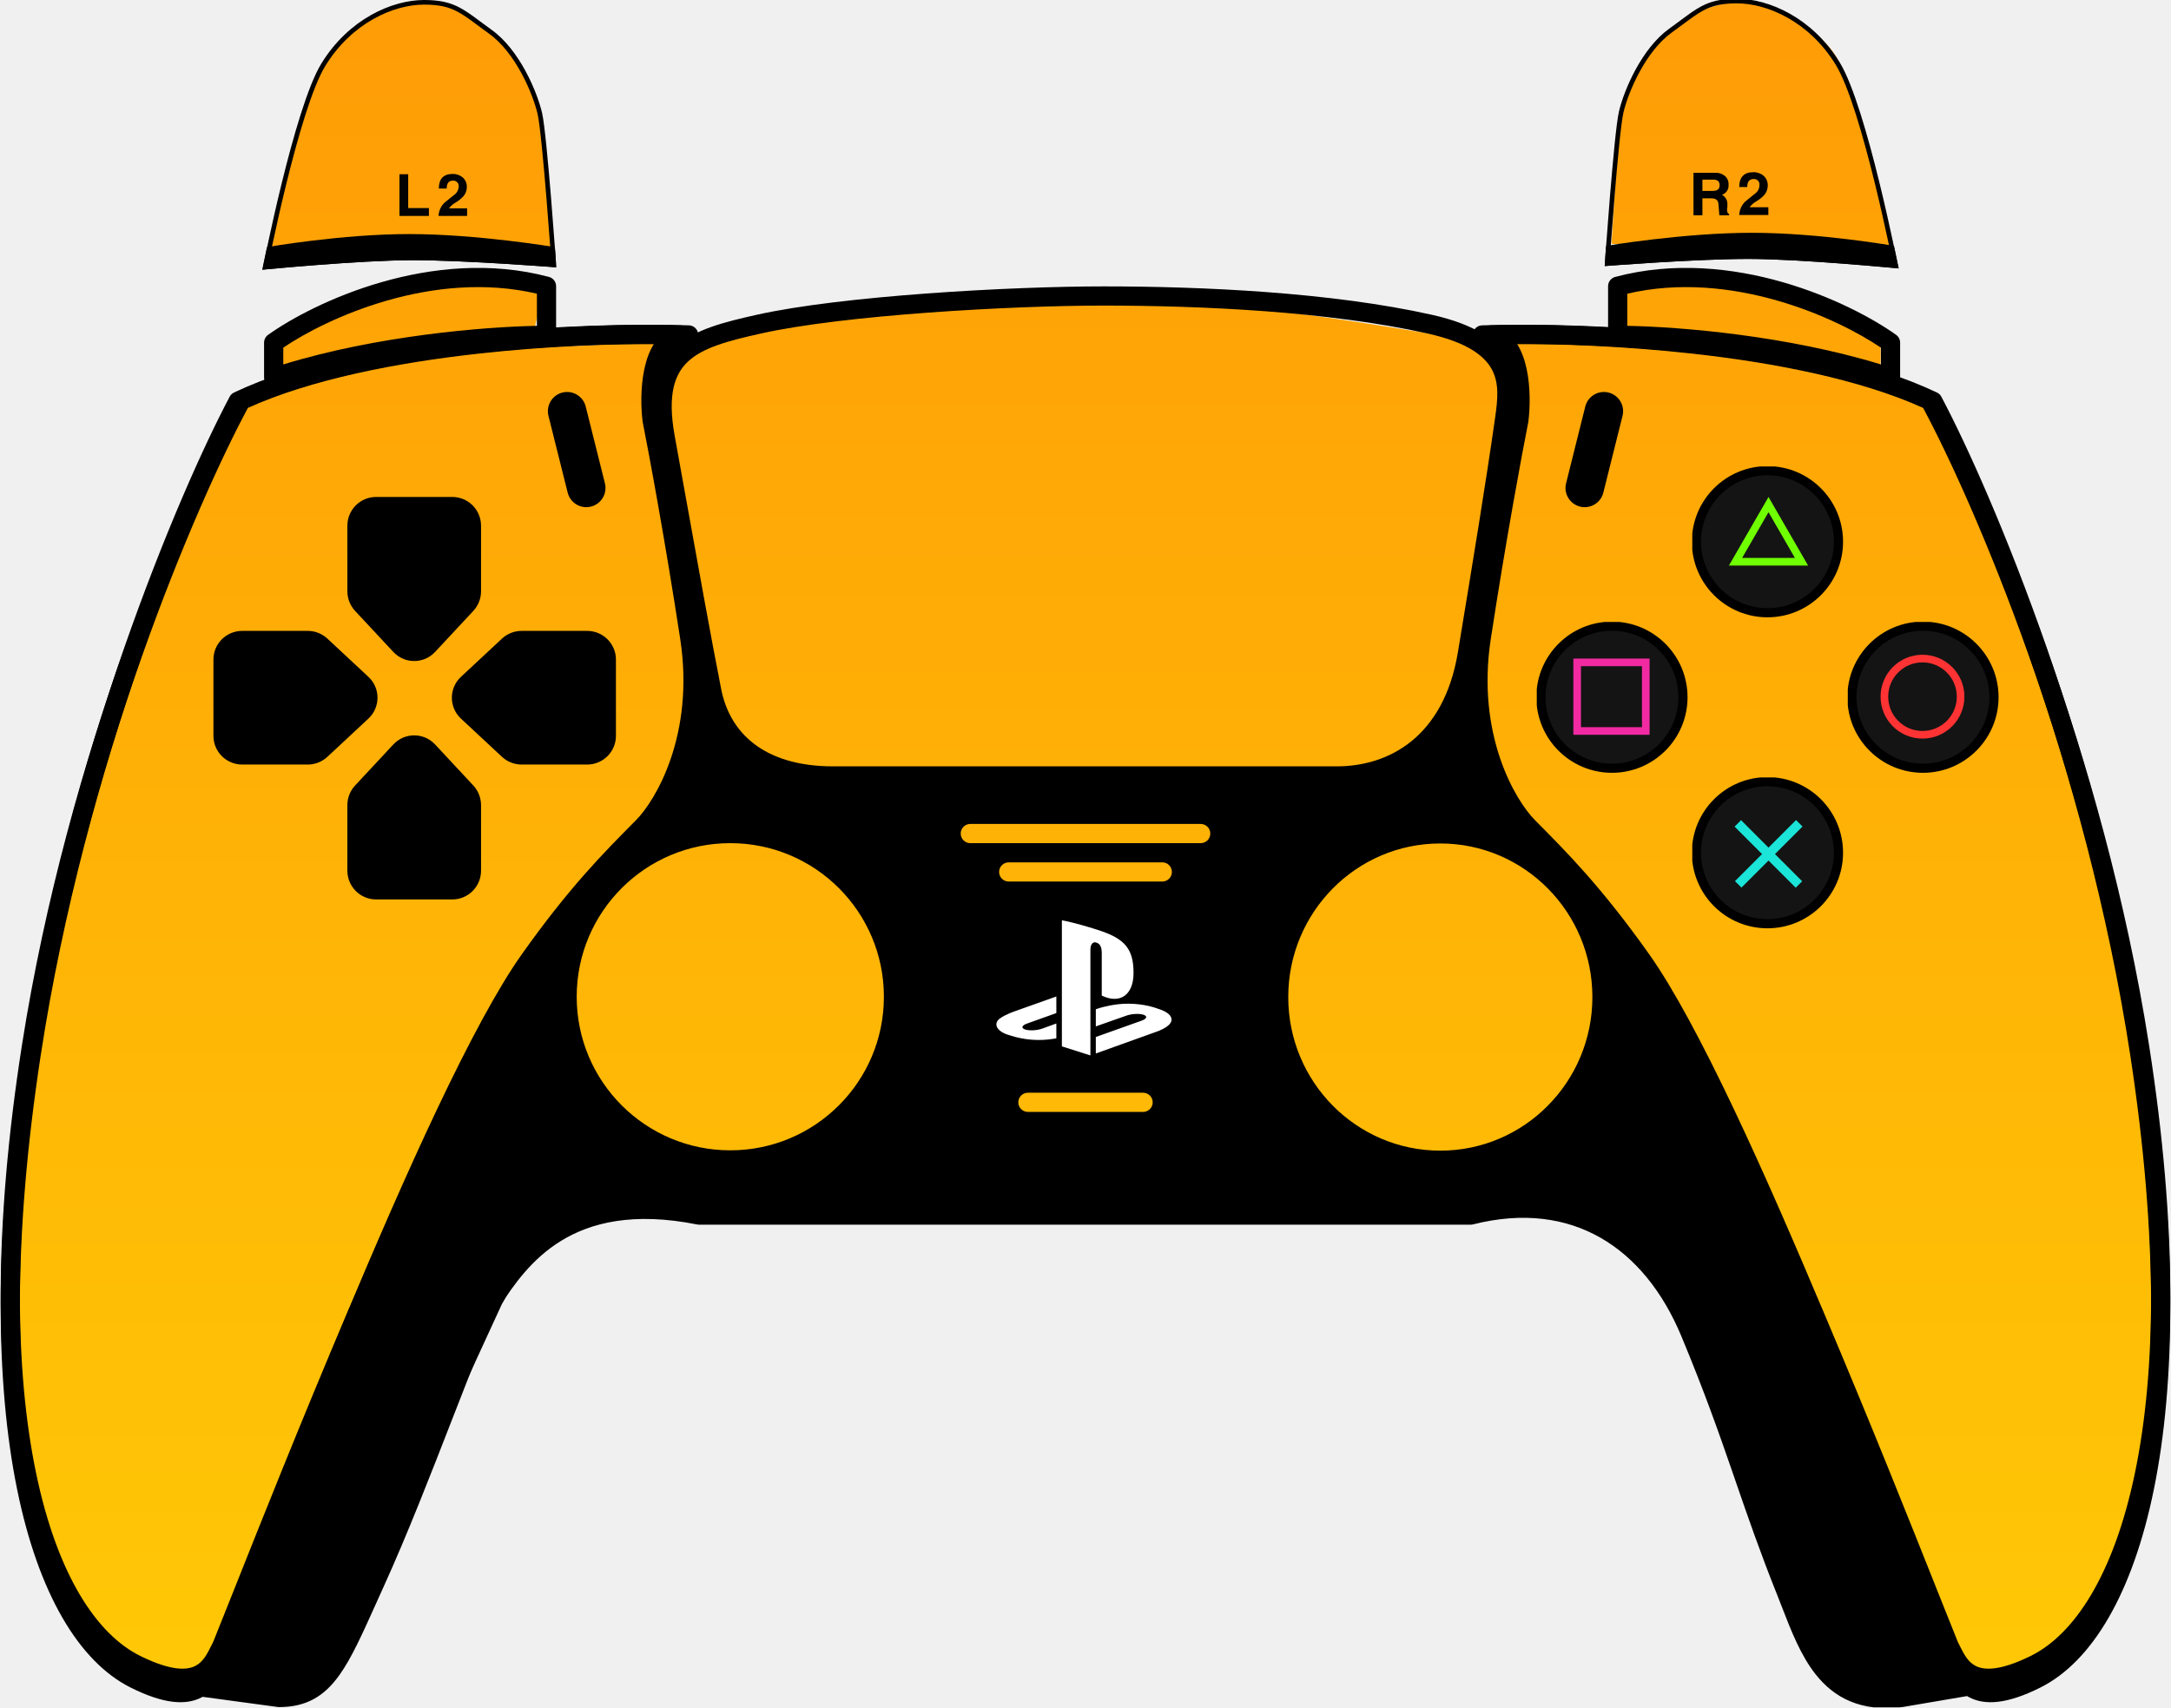
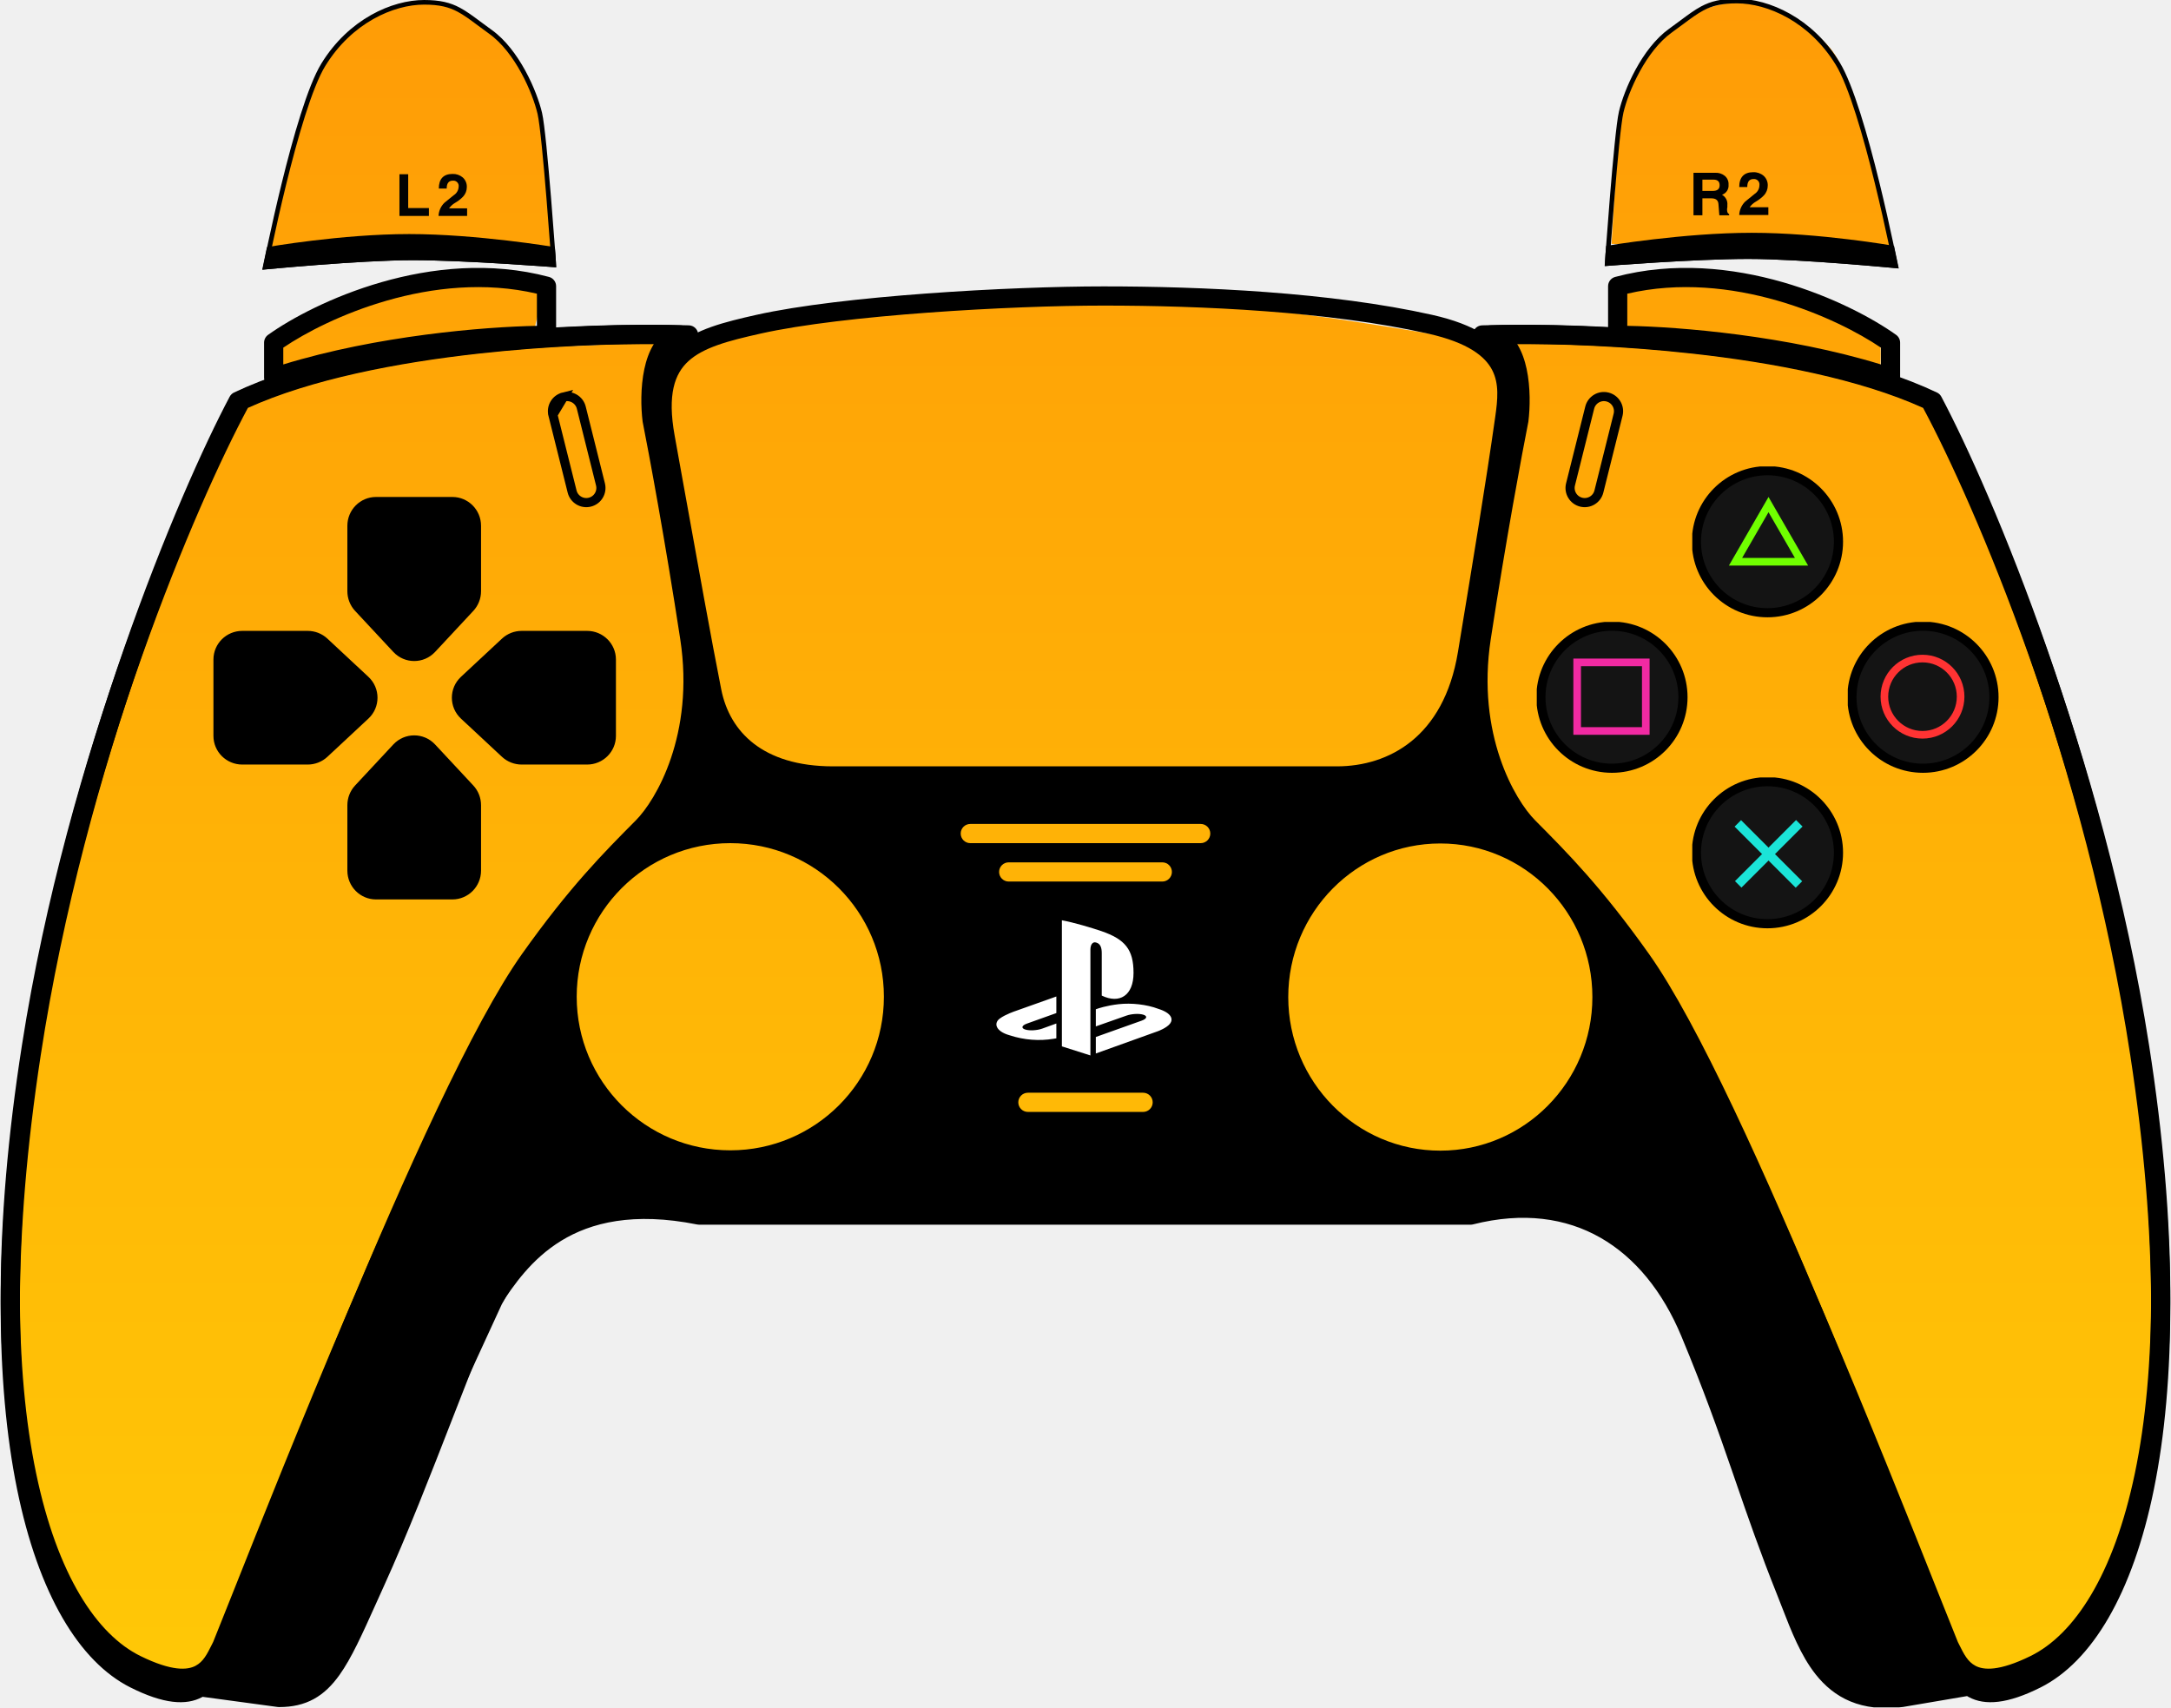
<svg xmlns="http://www.w3.org/2000/svg" width="712" height="560" viewBox="0 0 712 560" fill="none">
  <g clip-path="url(#clip0_1_2)">
    <path d="M60 551.5C18.143 541.059 5.842 510.495 3.5 412.5C11.935 296.307 29.212 235.764 77 134C78.865 133.216 87.803 129.126 89 126.5C91.509 120.996 85.618 115.134 89 112C101.52 100.396 116.564 96.037 131 93.5C139.36 92.031 166.169 88.001 176 93.5C182.154 96.942 170.53 109.592 178 112C188.344 115.334 202.011 111.727 214 112H229C322.852 91.929 378.955 93.306 483.5 112C500.408 111.443 515.125 111.314 528.5 111.725C531.22 111.809 527.884 93.871 530.5 94C559.211 86.691 591.556 94.318 616 111C617.817 111.555 615.649 126.32 617.5 126.915C622.351 128.472 627.333 130.165 632.5 132C678.282 226.127 690.219 281.144 704 380.5C710.777 447.349 708.921 482.812 683 538L647.5 552.5L520.5 388L402 392.5L201.5 388L145.5 412.5L80 551.5H60Z" fill="url(#paint0_linear_1_2)" />
    <path d="M108.5 16.5C97.591 38.294 93.653 53.206 88 81.5L181.5 83L178 39.5C174.989 27.31 171.772 21.651 163 12C152.484 2.263 146.686 -0.095 133.5 1C122.35 4.42 116.937 7.929 108.5 16.5Z" fill="url(#paint1_linear_1_2)" />
    <path d="M528.5 80L620 82C616.114 58.965 613.191 46.172 604 24C603.099 11.22 576.931 -0.79 572 1C569.455 -0.419 553 3 549 10C546.125 10.794 533.166 23.74 531 40L528.5 80Z" fill="url(#paint2_linear_1_2)" />
    <path fill-rule="evenodd" clip-rule="evenodd" d="M157.409 345.689C159.742 340.762 162.128 335.722 164.575 330.549C178.364 306.235 188.993 291.786 218.476 263.046C223.737 256.575 226.862 247.638 232.581 227.28C239.967 243.645 246.651 250.391 265.829 255.49H443.149C461.373 250.494 470.018 244.614 481.937 227.28L493.02 263.046C525.643 297.858 542.101 317.38 559.515 352.21C595.811 428.373 614.975 471.386 643.137 549.68L629.536 555.725C614.163 559.148 606.394 556.329 594.274 541.62C586.232 521.479 580.042 504.632 573.853 487.792C567.288 469.926 560.725 452.067 551.959 430.291C534.353 396.215 519.384 393.369 481.937 399.059H232.581C194.757 393.553 179.942 399.943 164.575 427.773L118.23 528.523C107.565 551.971 101.733 557.234 91.531 555.725L66.847 552.199C100.174 466.576 122.941 418.488 157.409 345.689ZM315.07 273.393C315.07 271.655 316.48 270.245 318.219 270.245H393.781C395.52 270.245 396.93 271.655 396.93 273.393C396.93 275.132 395.52 276.542 393.781 276.542H318.219C316.48 276.542 315.07 275.132 315.07 273.393ZM330.812 282.839C329.074 282.839 327.664 284.248 327.664 285.987C327.664 287.726 329.074 289.135 330.812 289.135H381.188C382.926 289.135 384.336 287.726 384.336 285.987C384.336 284.248 382.926 282.839 381.188 282.839H330.812ZM337.109 358.401C335.371 358.401 333.961 359.811 333.961 361.55C333.961 363.288 335.371 364.698 337.109 364.698H374.891C376.629 364.698 378.039 363.288 378.039 361.55C378.039 359.811 376.629 358.401 374.891 358.401H337.109ZM472.366 276.647C444.823 276.647 422.495 299.201 422.495 327.023C422.495 354.844 444.823 377.398 472.366 377.398C499.91 377.398 522.237 354.844 522.237 327.023C522.237 299.201 499.91 276.647 472.366 276.647ZM189.133 326.917C189.133 299.095 211.686 276.542 239.508 276.542C267.329 276.542 289.883 299.095 289.883 326.917C289.883 354.738 267.329 377.292 239.508 377.292C211.686 377.292 189.133 354.738 189.133 326.917Z" fill="black" />
    <path fill-rule="evenodd" clip-rule="evenodd" d="M383.704 335.764C382.581 337.179 379.833 338.189 379.833 338.189L359.385 345.533V340.117L374.433 334.755C376.141 334.143 376.403 333.278 375.015 332.824C373.63 332.369 371.121 332.499 369.412 333.114L359.385 336.645V331.024L359.963 330.828C359.963 330.828 362.86 329.803 366.934 329.352C371.009 328.903 375.997 329.413 379.914 330.897C384.327 332.292 384.824 334.348 383.704 335.764ZM361.331 326.54V312.688C361.331 311.061 361.031 309.564 359.505 309.14C358.336 308.765 357.61 309.85 357.61 311.476V346.165L348.255 343.196V301.835C352.233 302.573 358.028 304.319 361.143 305.369C369.066 308.089 371.752 311.475 371.752 319.103C371.752 326.537 367.163 329.355 361.331 326.54ZM331.089 339.551C326.558 338.275 325.804 335.616 327.869 334.085C329.778 332.67 333.024 331.606 333.024 331.606L346.438 326.836V332.274L336.785 335.728C335.08 336.34 334.818 337.206 336.203 337.66C337.59 338.114 340.1 337.985 341.808 337.372L346.438 335.692V340.556C346.144 340.608 345.817 340.661 345.514 340.711C340.883 341.468 335.95 341.153 331.089 339.551Z" fill="white" />
    <g clip-path="url(#clip1_1_2)">
      <path d="M556.358 279.675C556.358 266.81 566.787 256.381 579.652 256.381C592.517 256.381 602.946 266.81 602.946 279.675C602.946 292.54 592.517 302.969 579.652 302.969C566.787 302.969 556.358 292.54 556.358 279.675Z" fill="#141414" stroke="black" stroke-width="3" />
      <rect x="571" y="269" width="28.336" height="3" transform="rotate(45 571 269)" fill="#1BE4D8" />
      <rect x="569" y="289" width="28.336" height="3" transform="rotate(-45 569 289)" fill="#1BE4D8" />
    </g>
    <g clip-path="url(#clip2_1_2)">
      <path d="M607.358 228.675C607.358 215.81 617.787 205.381 630.652 205.381C643.517 205.381 653.946 215.81 653.946 228.675C653.946 241.54 643.517 251.969 630.652 251.969C617.787 251.969 607.358 241.54 607.358 228.675Z" fill="#141414" stroke="black" stroke-width="3" />
      <circle cx="630.5" cy="228.5" r="12.5" stroke="#FF3333" stroke-width="2.5" />
    </g>
    <g clip-path="url(#clip3_1_2)">
      <path d="M556.358 177.675C556.358 164.81 566.787 154.381 579.652 154.381C592.517 154.381 602.946 164.81 602.946 177.675C602.946 190.54 592.517 200.969 579.652 200.969C566.787 200.969 556.358 190.54 556.358 177.675Z" fill="#141414" stroke="black" stroke-width="3" />
      <path d="M569.175 184.25L580 165.5L590.825 184.25H569.175Z" stroke="#70FF00" stroke-width="2.5" />
    </g>
    <g clip-path="url(#clip4_1_2)">
      <path d="M505.358 228.675C505.358 215.81 515.787 205.381 528.652 205.381C541.517 205.381 551.946 215.81 551.946 228.675C551.946 241.54 541.517 251.969 528.652 251.969C515.787 251.969 505.358 241.54 505.358 228.675Z" fill="#141414" stroke="black" stroke-width="3" />
      <rect x="517.25" y="217.25" width="22.5" height="22.5" stroke="#F12AA2" stroke-width="2.5" />
    </g>
-     <path fill-rule="evenodd" clip-rule="evenodd" d="M248.055 103.269C275.943 97.017 331.296 93.932 361.938 93.932C393.925 93.932 436.365 95.794 469.702 103.269C483.882 106.449 491.472 111.725 494.962 118.47C498.363 125.041 497.375 132.21 496.605 137.65C493.542 159.279 489.258 185.217 484.371 214.801L484.356 214.889C481.804 230.341 475.356 241.11 466.866 247.997C458.408 254.858 448.185 257.651 438.42 257.651H273.218C260.452 257.651 250.55 254.425 243.38 248.893C236.199 243.352 232.018 235.697 230.36 227.335C227.166 211.224 222.54 185.525 217.345 156.669C216.592 152.486 215.827 148.236 215.053 143.94C212.437 129.428 214.734 120.025 221.509 113.816C224.762 110.836 228.835 108.802 233.294 107.221C237.747 105.643 242.786 104.451 248.055 103.269ZM361.938 100.229C331.395 100.229 276.614 103.319 249.433 109.413C244.144 110.599 239.449 111.72 235.397 113.157C231.352 114.59 228.151 116.271 225.764 118.459C221.26 122.586 218.819 129.337 221.25 142.823C222.024 147.121 222.789 151.371 223.542 155.553C228.74 184.425 233.355 210.059 236.537 226.11C237.939 233.181 241.406 239.417 247.227 243.908C253.058 248.407 261.512 251.354 273.218 251.354H438.42C447.012 251.354 455.757 248.9 462.9 243.106C470.012 237.337 475.801 228.043 478.144 213.863L478.148 213.835C483.043 184.202 487.318 158.323 490.37 136.767C491.175 131.078 491.717 125.901 489.37 121.363C487.112 117 481.677 112.407 468.324 109.413C435.688 102.096 393.814 100.229 361.938 100.229Z" fill="black" />
-     <path fill-rule="evenodd" clip-rule="evenodd" d="M154.424 109.754C181.74 106.658 207.658 106.187 223.229 106.709C224.796 106.762 226.087 107.961 226.254 109.522C226.42 111.082 225.412 112.526 223.891 112.909C220.83 113.679 218.646 116.893 217.485 122.311C216.383 127.455 216.502 133.381 216.977 137.293C219.059 147.779 224.394 176.496 229.321 208.711C234.416 242.028 220.882 265.571 213.014 273.487L213.007 273.494C202.498 284.066 191.599 295.031 176.322 316.547C160.77 338.451 138.534 387.754 118.531 435.832C103.504 471.952 89.856 507.08 81.385 528.882C78.609 536.027 76.39 541.74 74.86 545.588C74.828 545.669 74.792 545.749 74.753 545.826C74.604 546.127 74.445 546.462 74.273 546.823C73.714 548.002 73.02 549.466 72.085 550.946L91.737 553.603C95.152 553.578 97.749 552.917 99.926 551.714C102.164 550.482 104.181 548.557 106.222 545.696C109.751 540.747 112.965 533.609 117.425 523.7C118.284 521.794 119.188 519.784 120.149 517.669C127.755 500.935 135.546 480.909 142.284 463.588L142.869 462.084C146.296 453.277 149.44 445.217 152.116 438.775C154.748 432.438 157.047 427.359 158.788 424.732C163.201 418.072 169.673 408.378 180.779 401.578C191.95 394.738 207.449 391.025 229.602 395.386H481.915C499.583 391.013 515.164 393.15 528.016 400.487C540.913 407.851 550.762 420.28 557.259 435.904C564.748 453.914 569.494 467.365 573.937 480.224C574.357 481.443 574.776 482.657 575.194 483.868C579.177 495.425 583.091 506.777 588.758 520.95C589.35 522.422 589.916 523.886 590.483 525.334C593.399 532.825 596.15 539.884 600.382 545.243C602.831 548.344 605.703 550.744 609.279 552.23C612.843 553.704 617.333 554.359 623.158 553.634L639.825 550.807C638.937 549.372 638.27 547.964 637.728 546.823C637.552 546.462 637.395 546.127 637.244 545.826C637.206 545.749 637.174 545.669 637.143 545.588C635.613 541.74 633.39 536.028 630.613 528.884C622.144 507.082 608.498 471.953 593.468 435.832C573.466 387.754 551.23 338.451 535.678 316.547C520.401 295.031 509.502 284.066 498.993 273.494L498.986 273.487C491.118 265.571 477.584 242.028 482.679 208.711C487.606 176.497 492.941 147.779 495.023 137.293C495.498 133.381 495.617 127.455 494.515 122.311C493.354 116.893 491.17 113.679 488.109 112.909C486.588 112.526 485.58 111.082 485.746 109.522C485.913 107.961 487.204 106.762 488.772 106.709C504.342 106.187 530.26 106.658 557.576 109.754C584.828 112.844 613.788 118.581 635.241 128.739C635.858 129.029 636.356 129.51 636.677 130.11C653.269 161.403 690.018 248.033 704.891 345.289C714.179 406.055 713.442 453.786 706.402 488.403C699.4 522.838 686 545.021 669.251 553.446C658.395 558.905 650.99 559.465 645.688 556.619C645.493 556.512 645.304 556.405 645.121 556.292L624.146 559.856C624.102 559.862 624.052 559.868 624.008 559.875C617.276 560.718 611.641 560.019 606.868 558.042C602.101 556.071 598.411 552.904 595.445 549.147C590.565 542.974 587.41 534.847 584.514 527.379C583.978 525.987 583.443 524.618 582.914 523.289C577.184 508.967 573.224 497.478 569.242 485.924C568.824 484.711 568.405 483.498 567.985 482.28C563.56 469.469 558.861 456.158 551.444 438.321C545.347 423.656 536.305 412.471 524.894 405.956C513.529 399.467 499.516 397.437 483.073 401.587C482.822 401.651 482.563 401.683 482.303 401.683H229.293C229.086 401.683 228.88 401.663 228.677 401.622C207.685 397.43 193.751 401.019 184.067 406.948C174.268 412.947 168.454 421.546 164.037 428.21C162.693 430.239 160.617 434.722 157.931 441.19C155.288 447.554 152.171 455.543 148.738 464.367L148.125 465.942C141.408 483.21 133.562 503.378 125.882 520.274C124.962 522.298 124.084 524.251 123.239 526.13C118.801 536.001 115.272 543.851 111.348 549.352C108.95 552.715 106.275 555.404 102.965 557.23C99.635 559.062 95.886 559.9 91.531 559.9C91.39 559.9 91.249 559.894 91.109 559.875L66.453 556.537C66.406 556.569 66.359 556.594 66.312 556.619C61.012 559.465 53.606 558.905 42.75 553.446C26 545.021 12.597 522.838 5.596 488.403C-1.442 453.786 -2.18 406.055 7.112 345.289C21.985 248.033 58.733 161.403 75.323 130.11C75.641 129.51 76.144 129.029 76.758 128.739C98.215 118.581 127.17 112.844 154.424 109.754ZM64.068 550.616C64.015 550.65 63.963 550.686 63.912 550.725C63.725 550.845 63.531 550.965 63.329 551.072C60.8 552.432 55.864 552.992 45.58 547.821C31.474 540.725 18.65 521.003 11.767 487.149C4.921 453.477 4.116 406.533 13.337 346.241C27.939 250.757 63.846 165.547 80.397 133.988C100.817 124.55 128.498 119.03 155.134 116.011C177.568 113.468 199.049 112.72 214.439 112.834C212.88 115.331 211.917 118.245 211.328 120.992C210.023 127.077 210.199 133.814 210.742 138.181C210.751 138.257 210.763 138.332 210.778 138.407C212.827 148.711 218.167 177.43 223.096 209.662C227.874 240.909 215.078 262.478 208.548 269.048C197.943 279.717 186.763 290.966 171.188 312.902C155.144 335.499 132.64 385.526 112.717 433.413C97.655 469.617 83.947 504.901 75.482 526.69C72.75 533.719 70.565 539.344 69.056 543.142C68.887 543.483 68.723 543.819 68.561 544.149C67.23 546.875 66.099 549.193 64.068 550.616ZM647.829 550.543C648.093 550.738 648.377 550.914 648.672 551.072C651.198 552.432 656.134 552.992 666.423 547.821C680.528 540.725 693.349 521.003 700.231 487.149C707.082 453.477 707.882 406.533 698.663 346.241C684.061 250.757 648.156 165.547 631.602 133.988C611.181 124.55 583.5 119.03 556.866 116.011C534.432 113.468 512.952 112.72 497.561 112.834C499.12 115.331 500.083 118.245 500.672 120.992C501.977 127.077 501.8 133.814 501.258 138.181C501.254 138.218 501.248 138.254 501.243 138.29C501.236 138.329 501.229 138.368 501.222 138.407C499.173 148.711 493.833 177.43 488.904 209.662C484.126 240.909 496.922 262.478 503.452 269.048C514.057 279.717 525.237 290.966 540.812 312.902C556.856 335.499 579.36 385.526 599.28 433.413C614.342 469.617 628.05 504.9 636.52 526.689C639.252 533.719 641.437 539.344 642.942 543.143C643.112 543.483 643.276 543.82 643.44 544.149C644.699 546.734 645.782 548.951 647.621 550.388C647.696 550.437 647.766 550.489 647.829 550.543Z" fill="black" />
+     <path fill-rule="evenodd" clip-rule="evenodd" d="M248.055 103.269C275.943 97.017 331.296 93.932 361.938 93.932C393.925 93.932 436.365 95.794 469.702 103.269C483.882 106.449 491.473 111.725 494.962 118.47C498.363 125.041 497.375 132.21 496.605 137.65C493.542 159.279 489.258 185.217 484.371 214.801L484.356 214.889C481.804 230.341 475.356 241.11 466.866 247.997C458.408 254.858 448.185 257.651 438.42 257.651H273.218C260.452 257.651 250.55 254.425 243.38 248.893C236.199 243.352 232.018 235.697 230.36 227.335C227.166 211.224 222.54 185.525 217.345 156.669C216.592 152.486 215.827 148.236 215.053 143.94C212.437 129.428 214.734 120.025 221.509 113.816C224.762 110.836 228.835 108.802 233.294 107.221C237.747 105.643 242.786 104.451 248.055 103.269ZM361.938 100.229C331.395 100.229 276.614 103.319 249.433 109.413C244.144 110.599 239.449 111.72 235.397 113.157C231.352 114.59 228.151 116.271 225.764 118.459C221.26 122.586 218.819 129.337 221.25 142.823C222.024 147.121 222.789 151.371 223.542 155.553C228.74 184.425 233.355 210.059 236.537 226.11C237.939 233.181 241.406 239.417 247.227 243.908C253.058 248.407 261.512 251.354 273.218 251.354H438.42C447.012 251.354 455.757 248.9 462.9 243.106C470.012 237.337 475.801 228.043 478.144 213.863L478.148 213.835C483.043 184.202 487.318 158.323 490.37 136.767C491.175 131.078 491.717 125.901 489.37 121.363C487.112 117 481.677 112.407 468.324 109.413C435.688 102.096 393.814 100.229 361.938 100.229Z" fill="black" />
+     <path fill-rule="evenodd" clip-rule="evenodd" d="M154.424 109.754C181.74 106.658 207.658 106.187 223.229 106.709C224.796 106.762 226.087 107.961 226.254 109.522C226.42 111.082 225.412 112.526 223.891 112.909C220.83 113.679 218.646 116.893 217.485 122.311C216.383 127.455 216.502 133.381 216.977 137.293C219.059 147.779 224.394 176.496 229.321 208.711C234.416 242.028 220.882 265.571 213.014 273.487L213.007 273.494C202.498 284.066 191.599 295.031 176.322 316.547C160.77 338.451 138.534 387.754 118.531 435.832C103.504 471.952 89.856 507.08 81.385 528.882C78.609 536.027 76.39 541.74 74.86 545.588C74.828 545.669 74.792 545.749 74.753 545.826C74.604 546.127 74.445 546.462 74.273 546.823C73.714 548.002 73.02 549.466 72.085 550.946L91.737 553.603C95.152 553.578 97.749 552.917 99.926 551.714C102.164 550.482 104.181 548.557 106.222 545.696C109.751 540.747 112.965 533.609 117.425 523.7C118.284 521.794 119.188 519.784 120.149 517.669C127.755 500.935 135.546 480.909 142.284 463.588L142.869 462.084C146.296 453.277 149.44 445.217 152.116 438.775C154.748 432.438 157.047 427.359 158.788 424.732C163.201 418.072 169.673 408.377 180.779 401.577C191.95 394.738 207.449 391.025 229.602 395.386H481.915C499.583 391.013 515.164 393.15 528.016 400.488C540.913 407.851 550.762 420.28 557.259 435.904C564.748 453.914 569.494 467.365 573.937 480.224C574.357 481.443 574.776 482.657 575.194 483.868C579.177 495.425 583.09 506.777 588.758 520.95C589.35 522.422 589.916 523.886 590.483 525.334C593.399 532.825 596.15 539.884 600.382 545.243C602.831 548.344 605.703 550.744 609.279 552.23C612.843 553.704 617.333 554.359 623.158 553.634L639.825 550.807C638.937 549.372 638.27 547.964 637.728 546.823C637.552 546.462 637.395 546.127 637.244 545.826C637.206 545.749 637.174 545.669 637.143 545.588C635.613 541.74 633.39 536.028 630.613 528.884C622.144 507.082 608.498 471.953 593.468 435.832C573.466 387.754 551.23 338.451 535.678 316.547C520.401 295.031 509.502 284.066 498.993 273.494L498.986 273.487C491.118 265.571 477.584 242.028 482.679 208.711C487.606 176.497 492.941 147.779 495.023 137.293C495.498 133.381 495.617 127.455 494.515 122.311C493.354 116.893 491.17 113.679 488.109 112.909C486.588 112.526 485.58 111.082 485.746 109.522C485.913 107.961 487.204 106.762 488.772 106.709C504.342 106.187 530.26 106.658 557.576 109.754C584.828 112.844 613.788 118.581 635.241 128.739C635.858 129.029 636.356 129.51 636.677 130.11C653.269 161.403 690.018 248.033 704.891 345.289C714.179 406.055 713.442 453.786 706.402 488.403C699.4 522.838 686 545.021 669.251 553.446C658.395 558.905 650.99 559.465 645.688 556.619C645.493 556.512 645.304 556.405 645.121 556.292L624.146 559.856C624.102 559.862 624.052 559.868 624.008 559.875C617.276 560.718 611.641 560.019 606.868 558.042C602.101 556.071 598.411 552.904 595.445 549.147C590.565 542.974 587.41 534.847 584.514 527.379C583.978 525.987 583.443 524.618 582.914 523.289C577.184 508.967 573.224 497.478 569.242 485.924C568.824 484.711 568.405 483.498 567.985 482.28C563.56 469.469 558.861 456.158 551.444 438.321C545.347 423.656 536.305 412.471 524.894 405.956C513.529 399.467 499.516 397.437 483.073 401.587C482.822 401.651 482.563 401.683 482.303 401.683H229.293C229.086 401.683 228.88 401.663 228.677 401.622C207.685 397.43 193.751 401.019 184.067 406.948C174.268 412.947 168.454 421.546 164.037 428.21C162.693 430.239 160.617 434.722 157.931 441.19C155.288 447.554 152.171 455.543 148.738 464.367L148.125 465.942C141.408 483.21 133.562 503.378 125.882 520.274C124.962 522.298 124.084 524.251 123.239 526.13C118.801 536.001 115.272 543.851 111.348 549.352C108.95 552.715 106.275 555.404 102.965 557.23C99.635 559.062 95.886 559.9 91.531 559.9C91.39 559.9 91.249 559.894 91.109 559.875L66.453 556.537C66.406 556.569 66.359 556.594 66.312 556.619C61.012 559.465 53.606 558.905 42.75 553.446C26 545.021 12.597 522.838 5.596 488.403C-1.442 453.786 -2.18 406.055 7.112 345.289C21.985 248.033 58.733 161.403 75.323 130.11C75.641 129.51 76.144 129.029 76.758 128.739C98.215 118.581 127.17 112.844 154.424 109.754ZM64.068 550.616C64.015 550.65 63.963 550.686 63.912 550.725C63.725 550.845 63.531 550.965 63.329 551.072C60.8 552.432 55.864 552.992 45.58 547.821C31.474 540.725 18.65 521.003 11.767 487.149C4.921 453.477 4.116 406.533 13.337 346.241C27.939 250.757 63.846 165.547 80.397 133.988C100.817 124.55 128.498 119.03 155.134 116.011C177.568 113.468 199.049 112.72 214.439 112.834C212.88 115.331 211.917 118.245 211.328 120.992C210.023 127.077 210.199 133.814 210.742 138.181C210.751 138.257 210.763 138.332 210.778 138.407C212.827 148.711 218.167 177.43 223.096 209.662C227.874 240.909 215.078 262.478 208.548 269.048C197.943 279.717 186.763 290.966 171.188 312.902C155.144 335.499 132.64 385.526 112.717 433.413C97.655 469.617 83.947 504.901 75.482 526.689C72.75 533.719 70.565 539.344 69.056 543.142C68.887 543.483 68.723 543.819 68.561 544.149C67.23 546.875 66.099 549.193 64.068 550.616ZM647.829 550.543C648.093 550.738 648.376 550.914 648.672 551.072C651.197 552.432 656.134 552.992 666.423 547.821C680.528 540.725 693.349 521.003 700.231 487.149C707.082 453.477 707.882 406.533 698.663 346.241C684.061 250.757 648.156 165.547 631.602 133.988C611.181 124.55 583.5 119.03 556.866 116.011C534.432 113.468 512.952 112.72 497.561 112.834C499.12 115.331 500.083 118.245 500.672 120.992C501.977 127.077 501.8 133.814 501.258 138.181C501.254 138.218 501.248 138.254 501.243 138.29C501.236 138.329 501.229 138.368 501.222 138.407C499.173 148.711 493.833 177.43 488.904 209.662C484.126 240.909 496.922 262.478 503.452 269.048C514.057 279.717 525.237 290.966 540.812 312.902C556.856 335.499 579.36 385.526 599.28 433.413C614.342 469.617 628.05 504.9 636.52 526.689C639.252 533.719 641.437 539.344 642.942 543.143C643.112 543.483 643.276 543.82 643.44 544.149C644.699 546.734 645.782 548.951 647.621 550.388C647.696 550.437 647.766 550.489 647.829 550.543Z" fill="black" />
    <path fill-rule="evenodd" clip-rule="evenodd" d="M616.867 114.027V119.534C586.082 110.076 551.058 107.188 533.683 106.871V96.327C550.726 92.342 567.987 94.314 582.889 98.593C597.542 102.798 609.714 109.177 616.867 114.027ZM584.627 92.54C568.33 87.862 548.953 85.699 529.723 90.827C528.345 91.195 527.386 92.443 527.386 93.869V109.989C527.386 111.728 528.796 113.138 530.535 113.138C546.802 113.138 586.195 115.956 619.02 126.831C619.984 127.149 621.035 126.987 621.854 126.395C622.679 125.803 623.164 124.854 623.164 123.843V112.382C623.164 111.366 622.673 110.411 621.841 109.821C614.354 104.473 600.917 97.217 584.627 92.54Z" fill="black" />
    <path fill-rule="evenodd" clip-rule="evenodd" d="M92.903 114.027V119.534C123.689 110.076 158.709 107.188 176.084 106.871V96.327C159.041 92.342 141.781 94.314 126.877 98.593C112.228 102.798 100.054 109.177 92.903 114.027ZM125.14 92.54C141.438 87.862 160.815 85.699 180.045 90.827C181.422 91.195 182.381 92.443 182.381 93.869V109.989C182.381 111.728 180.972 113.138 179.233 113.138C162.966 113.138 123.572 115.956 90.744 126.831C89.784 127.149 88.73 126.987 87.91 126.395C87.091 125.803 86.606 124.854 86.606 123.843V112.382C86.606 111.366 87.097 110.411 87.924 109.821C95.411 104.473 108.849 97.217 125.14 92.54Z" fill="black" />
-     <path fill-rule="evenodd" clip-rule="evenodd" d="M555.692 109.719C528.044 106.656 501.81 106.191 486.053 106.707C484.48 106.759 483.187 107.962 483.024 109.527C482.861 111.091 483.877 112.536 485.404 112.912C488.542 113.683 490.737 116.875 491.905 122.2C493.017 127.273 492.897 133.122 492.417 136.985C490.309 147.364 484.908 175.778 479.921 207.649C474.757 240.656 488.476 263.974 496.443 271.807L496.449 271.813C507.089 282.274 518.122 293.123 533.588 314.411C549.329 336.079 571.838 384.855 592.089 432.427C607.302 468.164 621.117 502.92 629.694 524.492C632.502 531.561 634.75 537.215 636.299 541.024C636.331 541.106 636.368 541.186 636.412 541.264C636.564 541.561 636.721 541.893 636.897 542.251C638.27 545.084 640.455 549.58 644.951 551.947C650.278 554.743 657.734 554.207 668.722 548.805C685.66 540.476 699.243 518.524 706.333 484.427C713.461 450.16 714.21 402.919 704.803 342.787C689.741 246.543 652.532 160.82 635.739 129.852C635.411 129.257 634.907 128.781 634.29 128.496C612.579 118.451 583.279 112.776 555.692 109.719ZM630.701 133.778C647.457 165.002 683.803 249.301 698.581 343.76C707.913 403.409 707.101 449.844 700.168 483.145C693.204 516.617 680.239 536.127 665.938 543.155C655.523 548.275 650.486 547.738 647.885 546.371C645.335 545.03 644.082 542.529 642.583 539.526C642.42 539.2 642.256 538.867 642.086 538.529C640.556 534.773 638.346 529.209 635.581 522.255C627.011 500.697 613.133 465.783 597.882 429.96C577.713 382.58 554.928 333.073 538.682 310.71C522.913 289.004 511.594 277.873 500.858 267.317C494.247 260.817 481.311 239.499 486.143 208.623C491.132 176.732 496.538 148.318 498.612 138.124C498.627 138.047 498.64 137.97 498.65 137.893C499.2 133.564 499.379 126.886 498.056 120.851C497.462 118.144 496.496 115.288 494.946 112.834C510.532 112.721 532.283 113.461 554.999 115.978C581.974 118.967 610.016 124.431 630.701 133.778Z" fill="black" />
-     <path fill-rule="evenodd" clip-rule="evenodd" d="M156.308 109.719C183.956 106.656 210.19 106.191 225.947 106.707C227.52 106.759 228.813 107.962 228.976 109.527C229.139 111.091 228.123 112.536 226.596 112.912C223.458 113.683 221.263 116.875 220.095 122.2C218.983 127.273 219.103 133.122 219.583 136.985C221.691 147.364 227.092 175.777 232.079 207.649C237.243 240.656 223.524 263.974 215.557 271.807L215.551 271.813C204.912 282.274 193.878 293.123 178.412 314.411C162.671 336.079 140.162 384.855 119.911 432.427C104.698 468.164 90.882 502.919 82.307 524.491C79.497 531.561 77.249 537.215 75.7 541.024C75.666 541.106 75.63 541.186 75.59 541.264C75.438 541.561 75.278 541.893 75.103 542.251C73.728 545.084 71.543 549.58 67.046 551.947C61.722 554.743 54.267 554.207 43.281 548.805C26.338 540.476 12.758 518.524 5.665 484.427C-1.464 450.16 -2.21 402.919 7.199 342.787C22.258 246.543 59.466 160.82 76.263 129.852C76.586 129.257 77.093 128.781 77.708 128.496C99.419 118.451 128.72 112.776 156.308 109.719ZM81.3 133.778C64.545 165.002 28.2 249.301 13.42 343.76C4.087 403.409 4.902 449.844 11.83 483.145C18.793 516.617 31.764 536.127 46.059 543.155C56.475 548.275 61.515 547.738 64.116 546.371C66.666 545.03 67.915 542.529 69.415 539.527C69.579 539.2 69.745 538.867 69.916 538.529C71.444 534.773 73.655 529.209 76.419 522.255C84.989 500.697 98.868 465.783 114.118 429.96C134.287 382.58 157.072 333.073 173.318 310.71C189.087 289.004 200.406 277.873 211.142 267.317C217.753 260.817 230.689 239.5 225.857 208.623C220.868 176.732 215.462 148.318 213.388 138.124C213.373 138.047 213.36 137.97 213.35 137.893C212.8 133.564 212.621 126.886 213.944 120.851C214.538 118.144 215.504 115.288 217.054 112.834C201.468 112.721 179.717 113.461 157.001 115.978C130.026 118.967 101.986 124.431 81.3 133.778Z" fill="black" />
+     <path fill-rule="evenodd" clip-rule="evenodd" d="M555.692 109.719C528.044 106.656 501.81 106.191 486.053 106.707C484.48 106.759 483.187 107.962 483.024 109.527C482.861 111.091 483.877 112.536 485.404 112.912C488.542 113.683 490.737 116.875 491.905 122.2C493.017 127.273 492.897 133.122 492.417 136.985C490.309 147.364 484.908 175.778 479.921 207.649C474.757 240.656 488.476 263.974 496.443 271.807L496.449 271.813C507.089 282.274 518.122 293.123 533.588 314.411C549.329 336.079 571.838 384.855 592.089 432.427C607.302 468.164 621.117 502.92 629.694 524.492C632.502 531.561 634.75 537.215 636.299 541.024C636.331 541.106 636.368 541.186 636.412 541.264C636.564 541.561 636.721 541.893 636.897 542.251C638.27 545.084 640.455 549.58 644.951 551.947C650.278 554.743 657.734 554.207 668.722 548.805C685.66 540.476 699.243 518.524 706.333 484.427C713.461 450.16 714.21 402.919 704.803 342.787C689.741 246.543 652.532 160.82 635.739 129.852C635.411 129.257 634.907 128.781 634.29 128.496C612.579 118.451 583.279 112.776 555.692 109.719ZM630.701 133.778C647.457 165.002 683.803 249.301 698.581 343.76C707.913 403.409 707.101 449.844 700.168 483.145C693.204 516.617 680.239 536.127 665.938 543.155C655.523 548.275 650.486 547.738 647.885 546.371C645.335 545.03 644.082 542.529 642.583 539.526C642.42 539.2 642.256 538.867 642.086 538.529C640.556 534.773 638.346 529.209 635.581 522.255C627.011 500.697 613.133 465.783 597.882 429.96C577.713 382.58 554.928 333.073 538.682 310.71C522.913 289.004 511.594 277.874 500.858 267.317C494.247 260.817 481.311 239.499 486.143 208.623C491.132 176.732 496.538 148.318 498.612 138.124C498.627 138.047 498.64 137.97 498.65 137.893C499.2 133.564 499.379 126.886 498.056 120.851C497.462 118.144 496.496 115.288 494.946 112.834C510.532 112.721 532.283 113.461 554.999 115.978C581.974 118.967 610.016 124.431 630.701 133.778Z" fill="black" />
+     <path fill-rule="evenodd" clip-rule="evenodd" d="M156.308 109.719C183.956 106.656 210.19 106.191 225.947 106.707C227.52 106.759 228.813 107.962 228.976 109.527C229.139 111.091 228.123 112.536 226.596 112.912C223.458 113.683 221.263 116.875 220.095 122.2C218.983 127.273 219.103 133.122 219.583 136.985C221.691 147.364 227.092 175.777 232.079 207.649C237.243 240.656 223.524 263.974 215.557 271.807L215.551 271.813C204.911 282.274 193.878 293.123 178.412 314.411C162.671 336.079 140.162 384.855 119.911 432.427C104.698 468.164 90.882 502.919 82.307 524.491C79.497 531.561 77.249 537.215 75.7 541.024C75.666 541.106 75.63 541.186 75.59 541.264C75.438 541.561 75.278 541.893 75.103 542.251C73.728 545.084 71.543 549.58 67.046 551.947C61.722 554.743 54.267 554.207 43.281 548.805C26.338 540.476 12.758 518.524 5.665 484.427C-1.464 450.16 -2.21 402.919 7.199 342.787C22.258 246.543 59.466 160.82 76.263 129.852C76.586 129.257 77.093 128.781 77.708 128.496C99.419 118.451 128.72 112.776 156.308 109.719ZM81.3 133.778C64.545 165.002 28.2 249.301 13.42 343.76C4.087 403.409 4.902 449.844 11.83 483.145C18.793 516.617 31.764 536.127 46.059 543.155C56.475 548.275 61.515 547.738 64.116 546.371C66.666 545.03 67.915 542.529 69.415 539.527C69.579 539.2 69.745 538.867 69.916 538.529C71.444 534.773 73.655 529.209 76.419 522.255C84.989 500.697 98.868 465.783 114.118 429.96C134.287 382.58 157.072 333.073 173.318 310.71C189.087 289.004 200.406 277.874 211.142 267.317C217.753 260.817 230.689 239.5 225.857 208.623C220.868 176.732 215.462 148.318 213.388 138.124C213.373 138.047 213.36 137.97 213.35 137.893C212.8 133.564 212.621 126.886 213.944 120.851C214.538 118.144 215.504 115.288 217.054 112.834C201.468 112.721 179.717 113.461 157.001 115.978C130.026 118.967 101.986 124.431 81.3 133.778Z" fill="black" />
    <path fill-rule="evenodd" clip-rule="evenodd" d="M128.989 244.18C132.7 240.197 138.985 240.197 142.696 244.18L155.223 257.625C156.855 259.377 157.764 261.689 157.764 264.091V285.547C157.764 290.767 153.558 295 148.369 295H123.316C118.127 295 113.921 290.767 113.921 285.547V264.091C113.921 261.689 114.83 259.377 116.462 257.625L128.989 244.18Z" fill="black" />
    <path fill-rule="evenodd" clip-rule="evenodd" d="M142.696 213.82C138.985 217.803 132.7 217.803 128.989 213.82L116.462 200.375C114.83 198.623 113.921 196.311 113.921 193.909V172.453C113.921 167.233 118.127 163 123.316 163H148.369C153.558 163 157.764 167.233 157.764 172.453V193.909C157.764 196.311 156.855 198.623 155.223 200.375L142.696 213.82Z" fill="black" />
    <path fill-rule="evenodd" clip-rule="evenodd" d="M120.82 221.989C124.803 225.7 124.803 231.985 120.82 235.696L107.375 248.223C105.623 249.855 103.311 250.764 100.909 250.764H79.453C74.233 250.764 70 246.558 70 241.369V216.316C70 211.127 74.233 206.921 79.453 206.921H100.909C103.311 206.921 105.623 207.829 107.375 209.462L120.82 221.989Z" fill="black" />
    <path fill-rule="evenodd" clip-rule="evenodd" d="M151.18 235.696C147.197 231.985 147.197 225.7 151.18 221.989L164.625 209.462C166.377 207.829 168.689 206.921 171.091 206.921H192.547C197.767 206.921 202 211.127 202 216.316V241.369C202 246.558 197.767 250.764 192.547 250.764H171.091C168.689 250.764 166.377 249.855 164.625 248.223L151.18 235.696Z" fill="black" />
-     <path fill-rule="evenodd" clip-rule="evenodd" d="M527.543 128.753C524.169 127.91 520.75 129.961 519.907 133.335L513.61 158.522C512.766 161.896 514.818 165.315 518.192 166.159C521.566 167.002 524.984 164.95 525.828 161.577L532.125 136.39C532.968 133.016 530.916 129.597 527.543 128.753Z" fill="black" />
-     <path fill-rule="evenodd" clip-rule="evenodd" d="M184.457 128.753C187.831 127.91 191.25 129.961 192.093 133.335L198.39 158.522C199.234 161.896 197.182 165.315 193.808 166.159C190.434 167.002 187.016 164.95 186.172 161.577L179.875 136.39C179.032 133.016 181.084 129.597 184.457 128.753Z" fill="black" />
+     <path d="M527.179 130.209L527.179 130.209C529.749 130.851 531.312 133.456 530.67 136.026L524.373 161.213C524.373 161.213 524.373 161.213 524.373 161.213C523.73 163.783 521.126 165.346 518.555 164.703C515.985 164.061 514.423 161.456 515.065 158.886L515.065 158.886L521.362 133.699L521.362 133.699C522.005 131.129 524.609 129.566 527.179 130.209Z" stroke="black" stroke-width="3" />
+     <path d="M184.821 130.209L184.821 130.209C182.251 130.851 180.688 133.456 181.33 136.026L184.821 130.209ZM184.821 130.209C187.391 129.566 189.995 131.129 190.638 133.699L190.638 133.699L196.935 158.886L196.935 158.886C197.577 161.456 196.015 164.061 193.445 164.703C190.874 165.346 188.27 163.783 187.627 161.213C187.627 161.213 187.627 161.213 187.627 161.213L181.33 136.026L184.821 130.209Z" stroke="black" stroke-width="3" />
    <path d="M527.082 86.443C527.102 86.166 527.126 85.828 527.154 85.433C527.24 84.229 527.364 82.5 527.519 80.404C527.828 76.212 528.257 70.548 528.738 64.663C529.218 58.777 529.751 52.673 530.266 47.597C530.784 42.499 531.279 38.497 531.68 36.776C532.491 33.292 534.341 28.168 537.099 23.122C539.861 18.068 543.496 13.161 547.848 10.039C549.227 9.049 550.448 8.14 551.565 7.309C554.133 5.397 556.153 3.893 558.284 2.761C561.271 1.174 564.457 0.341 569.62 0.341C579.874 0.341 593.856 6.435 602.683 20.828C604.872 24.396 607.175 30.37 609.402 37.391C611.624 44.392 613.751 52.369 615.6 59.898C617.448 67.427 619.017 74.5 620.124 79.692C620.678 82.288 621.116 84.412 621.415 85.888C621.52 86.406 621.608 86.844 621.678 87.194C621.557 87.183 621.426 87.171 621.285 87.157C620.379 87.072 619.065 86.95 617.434 86.804C614.173 86.511 609.643 86.121 604.567 85.731C594.422 84.952 582.073 84.17 573.322 84.17C564.578 84.17 552.795 84.756 543.209 85.341C538.414 85.633 534.164 85.926 531.113 86.145C529.588 86.255 528.362 86.346 527.517 86.41C527.359 86.422 527.214 86.433 527.082 86.443Z" stroke="black" stroke-width="1.511" />
    <path d="M526.755 80.639C526.755 80.639 552.182 76.353 574.491 76.353C596.8 76.353 621.156 80.639 621.156 80.639C622.13 85.218 622.715 88.043 622.715 88.043C622.715 88.043 590.858 84.926 573.419 84.926C555.981 84.926 526.365 87.264 526.365 87.264C526.365 87.264 526.365 84.634 526.755 80.639Z" fill="black" />
    <path d="M575.465 63.591L572.348 66.124C571.166 67.285 570.47 68.852 570.399 70.508H579.947V67.975H573.809C574.352 67.219 575.049 66.588 575.855 66.124C576.821 65.566 577.707 64.877 578.485 64.078C579.305 63.209 579.758 62.058 579.752 60.863C579.774 60.26 579.664 59.659 579.428 59.103C579.192 58.548 578.837 58.051 578.388 57.648C577.436 56.848 576.221 56.431 574.978 56.479C571.958 56.479 570.399 58.135 570.399 61.35H573.03C573.03 59.596 573.712 58.72 575.076 58.72C575.347 58.691 575.621 58.725 575.878 58.819C576.134 58.914 576.365 59.066 576.553 59.263C576.741 59.461 576.882 59.699 576.963 59.96C577.045 60.22 577.066 60.496 577.024 60.766C577.018 61.329 576.872 61.881 576.6 62.374C576.328 62.867 575.938 63.285 575.465 63.591Z" fill="black" />
    <path d="M558.319 65.052H561.242C562.703 65.052 563.482 65.637 563.58 66.903C563.677 68.17 563.775 69.339 563.872 70.605H567.087V70.215C566.6 70.021 566.405 69.534 566.405 68.754C566.4 68.491 566.433 68.228 566.502 67.975V67.293C566.578 66.615 566.452 65.93 566.14 65.323C565.828 64.717 565.344 64.216 564.749 63.883C565.428 63.655 566.01 63.203 566.399 62.602C566.789 62 566.962 61.284 566.892 60.571C566.932 60.018 566.837 59.463 566.617 58.954C566.396 58.446 566.056 57.998 565.626 57.648C564.741 56.953 563.632 56.606 562.508 56.674H555.396V70.605H558.319V65.052ZM558.319 58.915H561.924C563.288 58.915 563.97 59.499 563.97 60.766C563.97 62.032 563.19 62.617 561.729 62.617H558.319V58.915Z" fill="black" />
    <path d="M181.632 86.858C181.612 86.582 181.588 86.243 181.56 85.848C181.475 84.644 181.35 82.915 181.196 80.819C180.887 76.627 180.458 70.963 179.977 65.078C179.496 59.192 178.964 53.088 178.448 48.012C177.931 42.914 177.436 38.912 177.035 37.191C176.223 33.707 174.374 28.583 171.616 23.537C168.854 18.483 165.218 13.576 160.866 10.454C159.487 9.464 158.267 8.555 157.15 7.724C154.582 5.812 152.562 4.308 150.431 3.176C147.443 1.589 144.258 0.756 139.095 0.756C128.84 0.756 114.859 6.85 106.031 21.243C103.843 24.811 101.54 30.785 99.312 37.806C97.091 44.807 94.964 52.784 93.115 60.313C91.266 67.842 89.697 74.915 88.59 80.107C88.037 82.703 87.599 84.828 87.299 86.303C87.194 86.821 87.106 87.259 87.036 87.609C87.157 87.598 87.288 87.585 87.43 87.572C88.336 87.487 89.649 87.365 91.28 87.219C94.541 86.926 99.072 86.536 104.148 86.146C114.292 85.367 126.642 84.585 135.393 84.585C144.137 84.585 155.92 85.171 165.505 85.756C170.3 86.048 174.55 86.341 177.601 86.56C179.127 86.67 180.353 86.761 181.198 86.825C181.356 86.837 181.501 86.848 181.632 86.858Z" stroke="black" stroke-width="1.511" />
    <path d="M181.96 81.055C181.96 81.055 156.533 76.768 134.223 76.768C111.914 76.768 87.559 81.055 87.559 81.055C86.585 85.633 86 88.459 86 88.459C86 88.459 117.857 85.341 135.295 85.341C152.734 85.341 182.35 87.679 182.35 87.679C182.35 87.679 182.35 85.049 181.96 81.055Z" fill="black" />
    <path d="M148.795 64.032L145.734 66.52C144.573 67.66 143.89 69.199 143.821 70.824H153.195V68.337H147.264C147.797 67.595 148.482 66.976 149.273 66.52C150.222 65.972 151.091 65.296 151.856 64.511C152.661 63.657 153.106 62.527 153.1 61.354C153.122 60.762 153.013 60.172 152.782 59.626C152.55 59.081 152.202 58.593 151.76 58.197C150.826 57.411 149.632 57.002 148.412 57.049C145.447 57.049 143.916 58.675 143.916 61.832H146.499C146.499 60.11 147.169 59.249 148.508 59.249C148.774 59.221 149.044 59.255 149.295 59.347C149.547 59.44 149.774 59.589 149.959 59.783C150.144 59.977 150.282 60.211 150.362 60.467C150.442 60.723 150.462 60.993 150.421 61.258C150.394 61.818 150.232 62.362 149.949 62.845C149.665 63.328 149.27 63.735 148.795 64.032Z" fill="#020202" />
    <path d="M140.664 68.242H133.872V57.145H131.002V70.824H140.664V68.242Z" fill="#020202" />
  </g>
  <defs>
    <linearGradient id="paint0_linear_1_2" x1="355.427" y1="0.684" x2="355.427" y2="552.5" gradientUnits="userSpaceOnUse">
      <stop stop-color="#FF9C06" />
      <stop offset="1" stop-color="#FFC806" />
    </linearGradient>
    <linearGradient id="paint1_linear_1_2" x1="355.427" y1="0.684" x2="355.427" y2="552.5" gradientUnits="userSpaceOnUse">
      <stop stop-color="#FF9C06" />
      <stop offset="1" stop-color="#FFC806" />
    </linearGradient>
    <linearGradient id="paint2_linear_1_2" x1="355.427" y1="0.684" x2="355.427" y2="552.5" gradientUnits="userSpaceOnUse">
      <stop stop-color="#FF9C06" />
      <stop offset="1" stop-color="#FFC806" />
    </linearGradient>
    <clipPath id="clip0_1_2">
      <rect width="712" height="560" fill="white" />
    </clipPath>
    <clipPath id="clip1_1_2">
      <rect width="49.871" height="49.871" fill="white" transform="translate(555 255)" />
    </clipPath>
    <clipPath id="clip2_1_2">
      <rect width="49.871" height="49.871" fill="white" transform="translate(606 204)" />
    </clipPath>
    <clipPath id="clip3_1_2">
      <rect width="49.871" height="49.871" fill="white" transform="translate(555 153)" />
    </clipPath>
    <clipPath id="clip4_1_2">
      <rect width="49.871" height="49.871" fill="white" transform="translate(504 204)" />
    </clipPath>
  </defs>
</svg>
